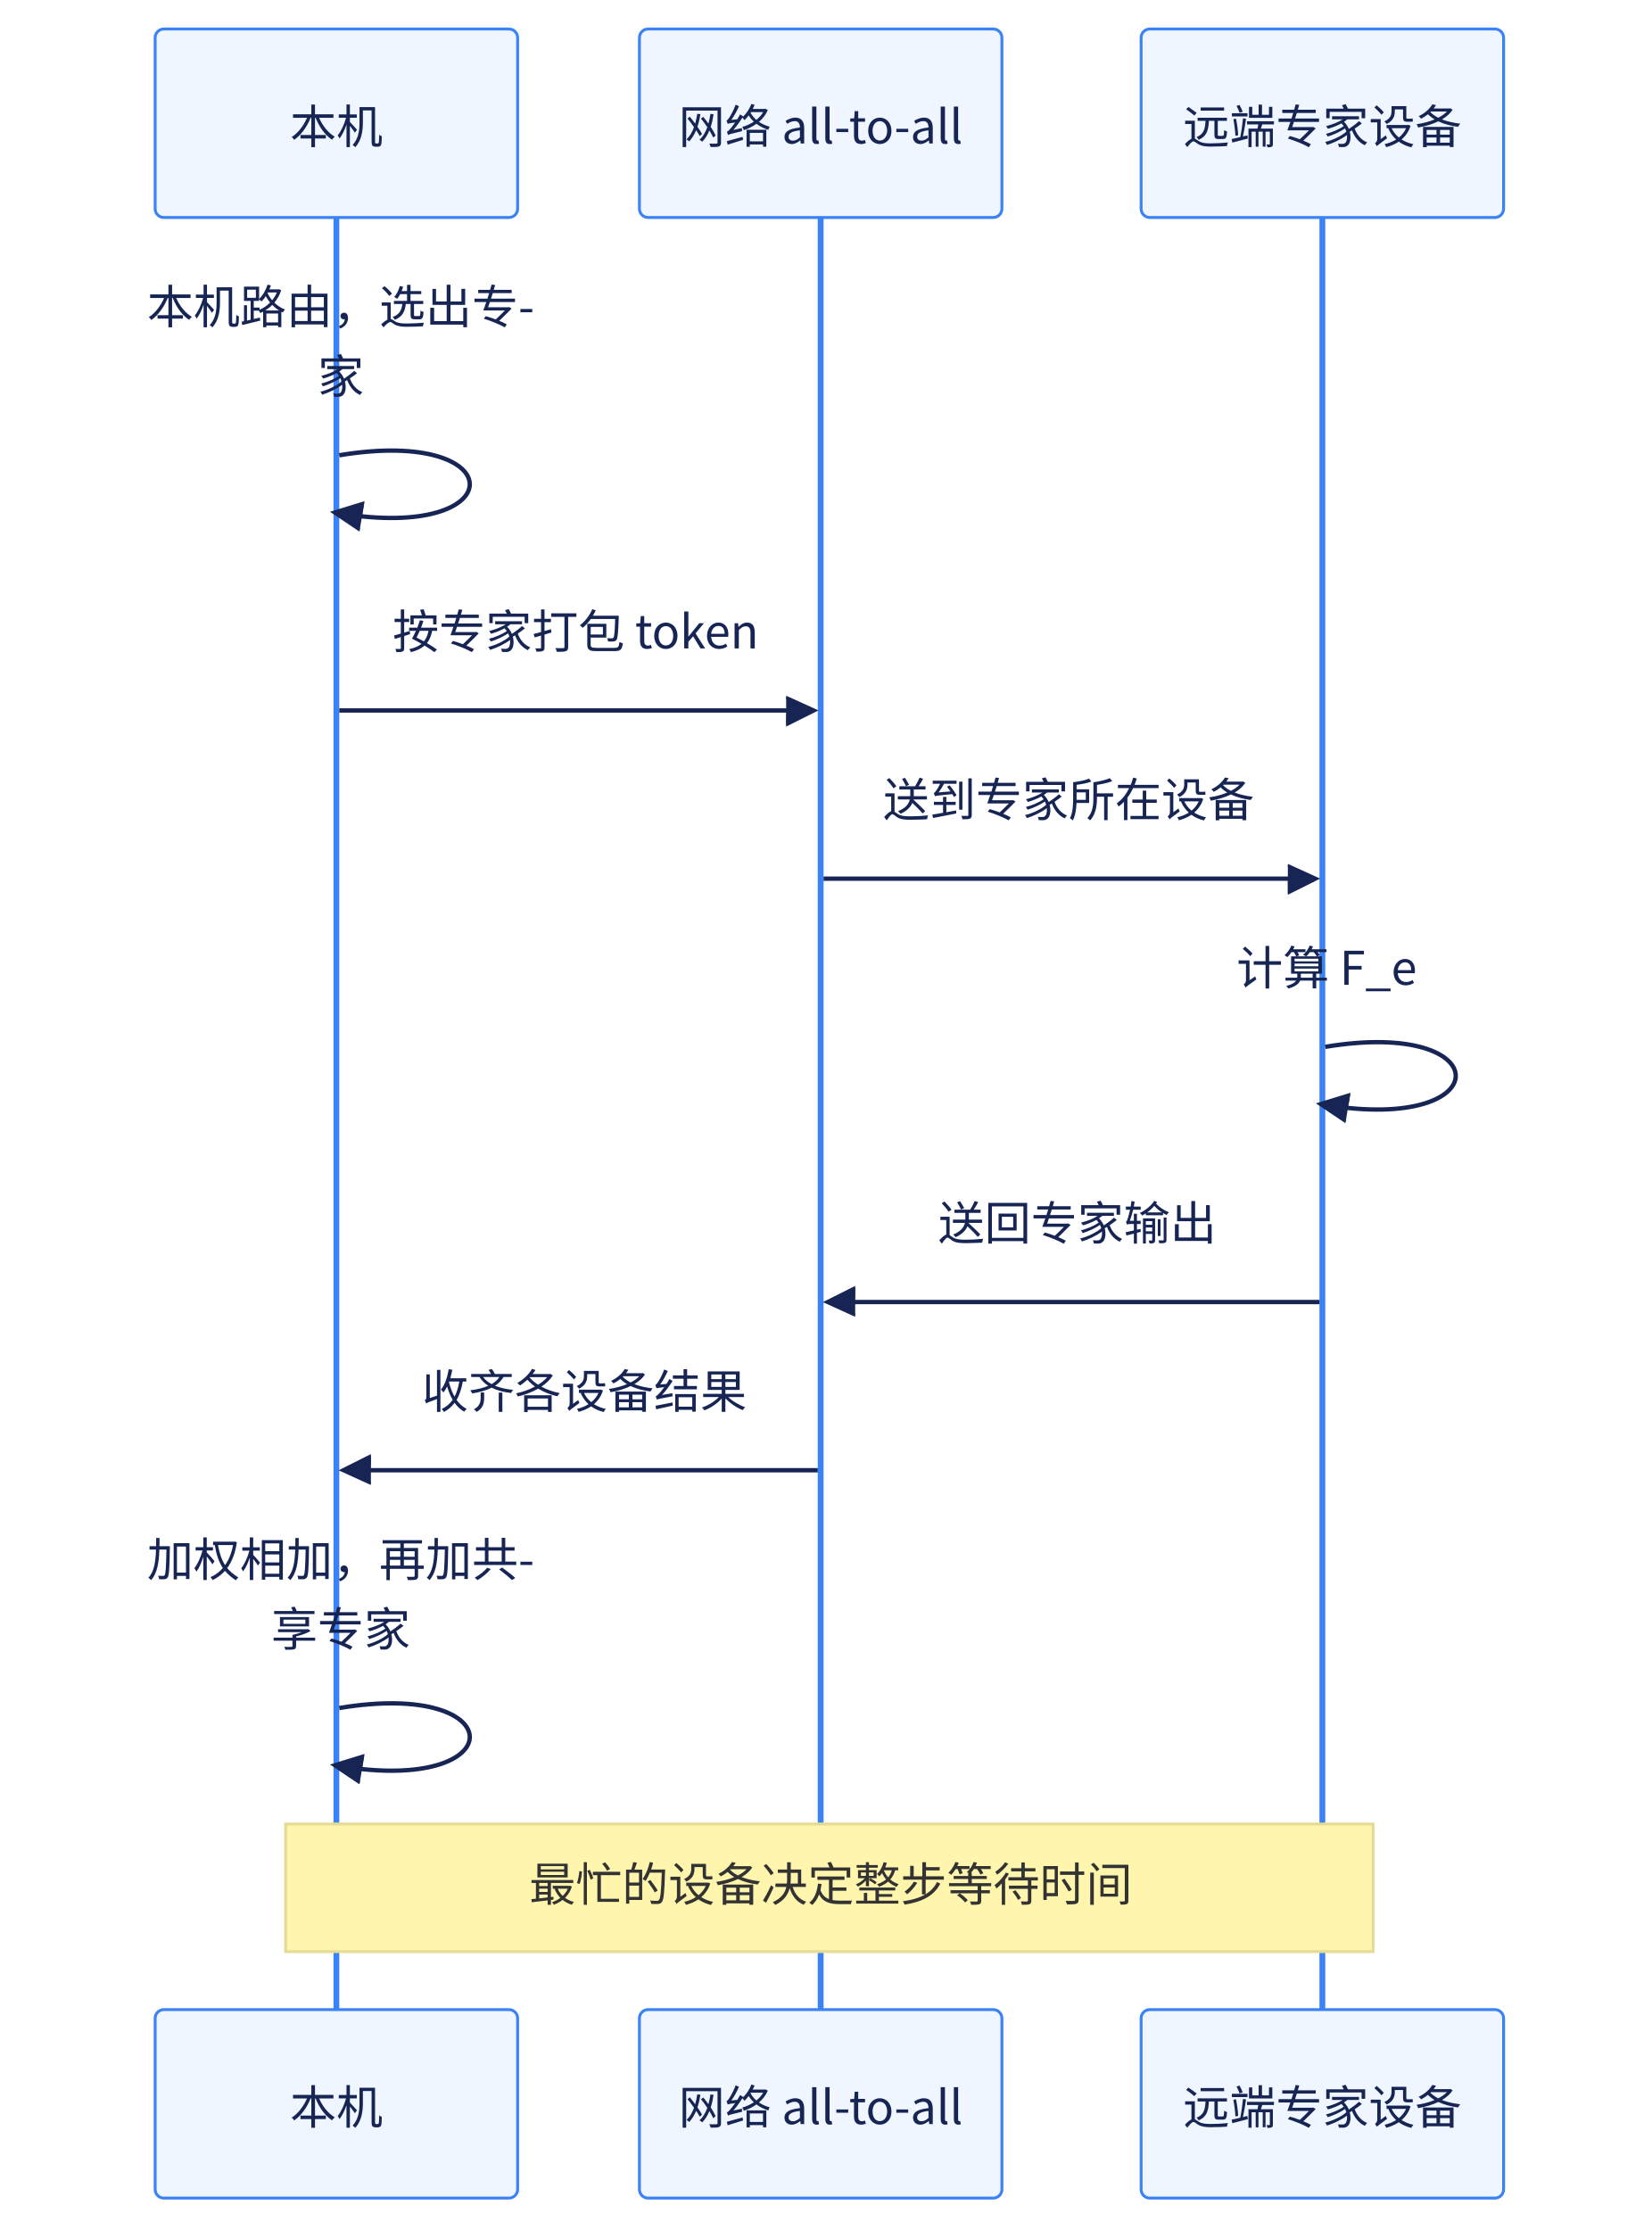
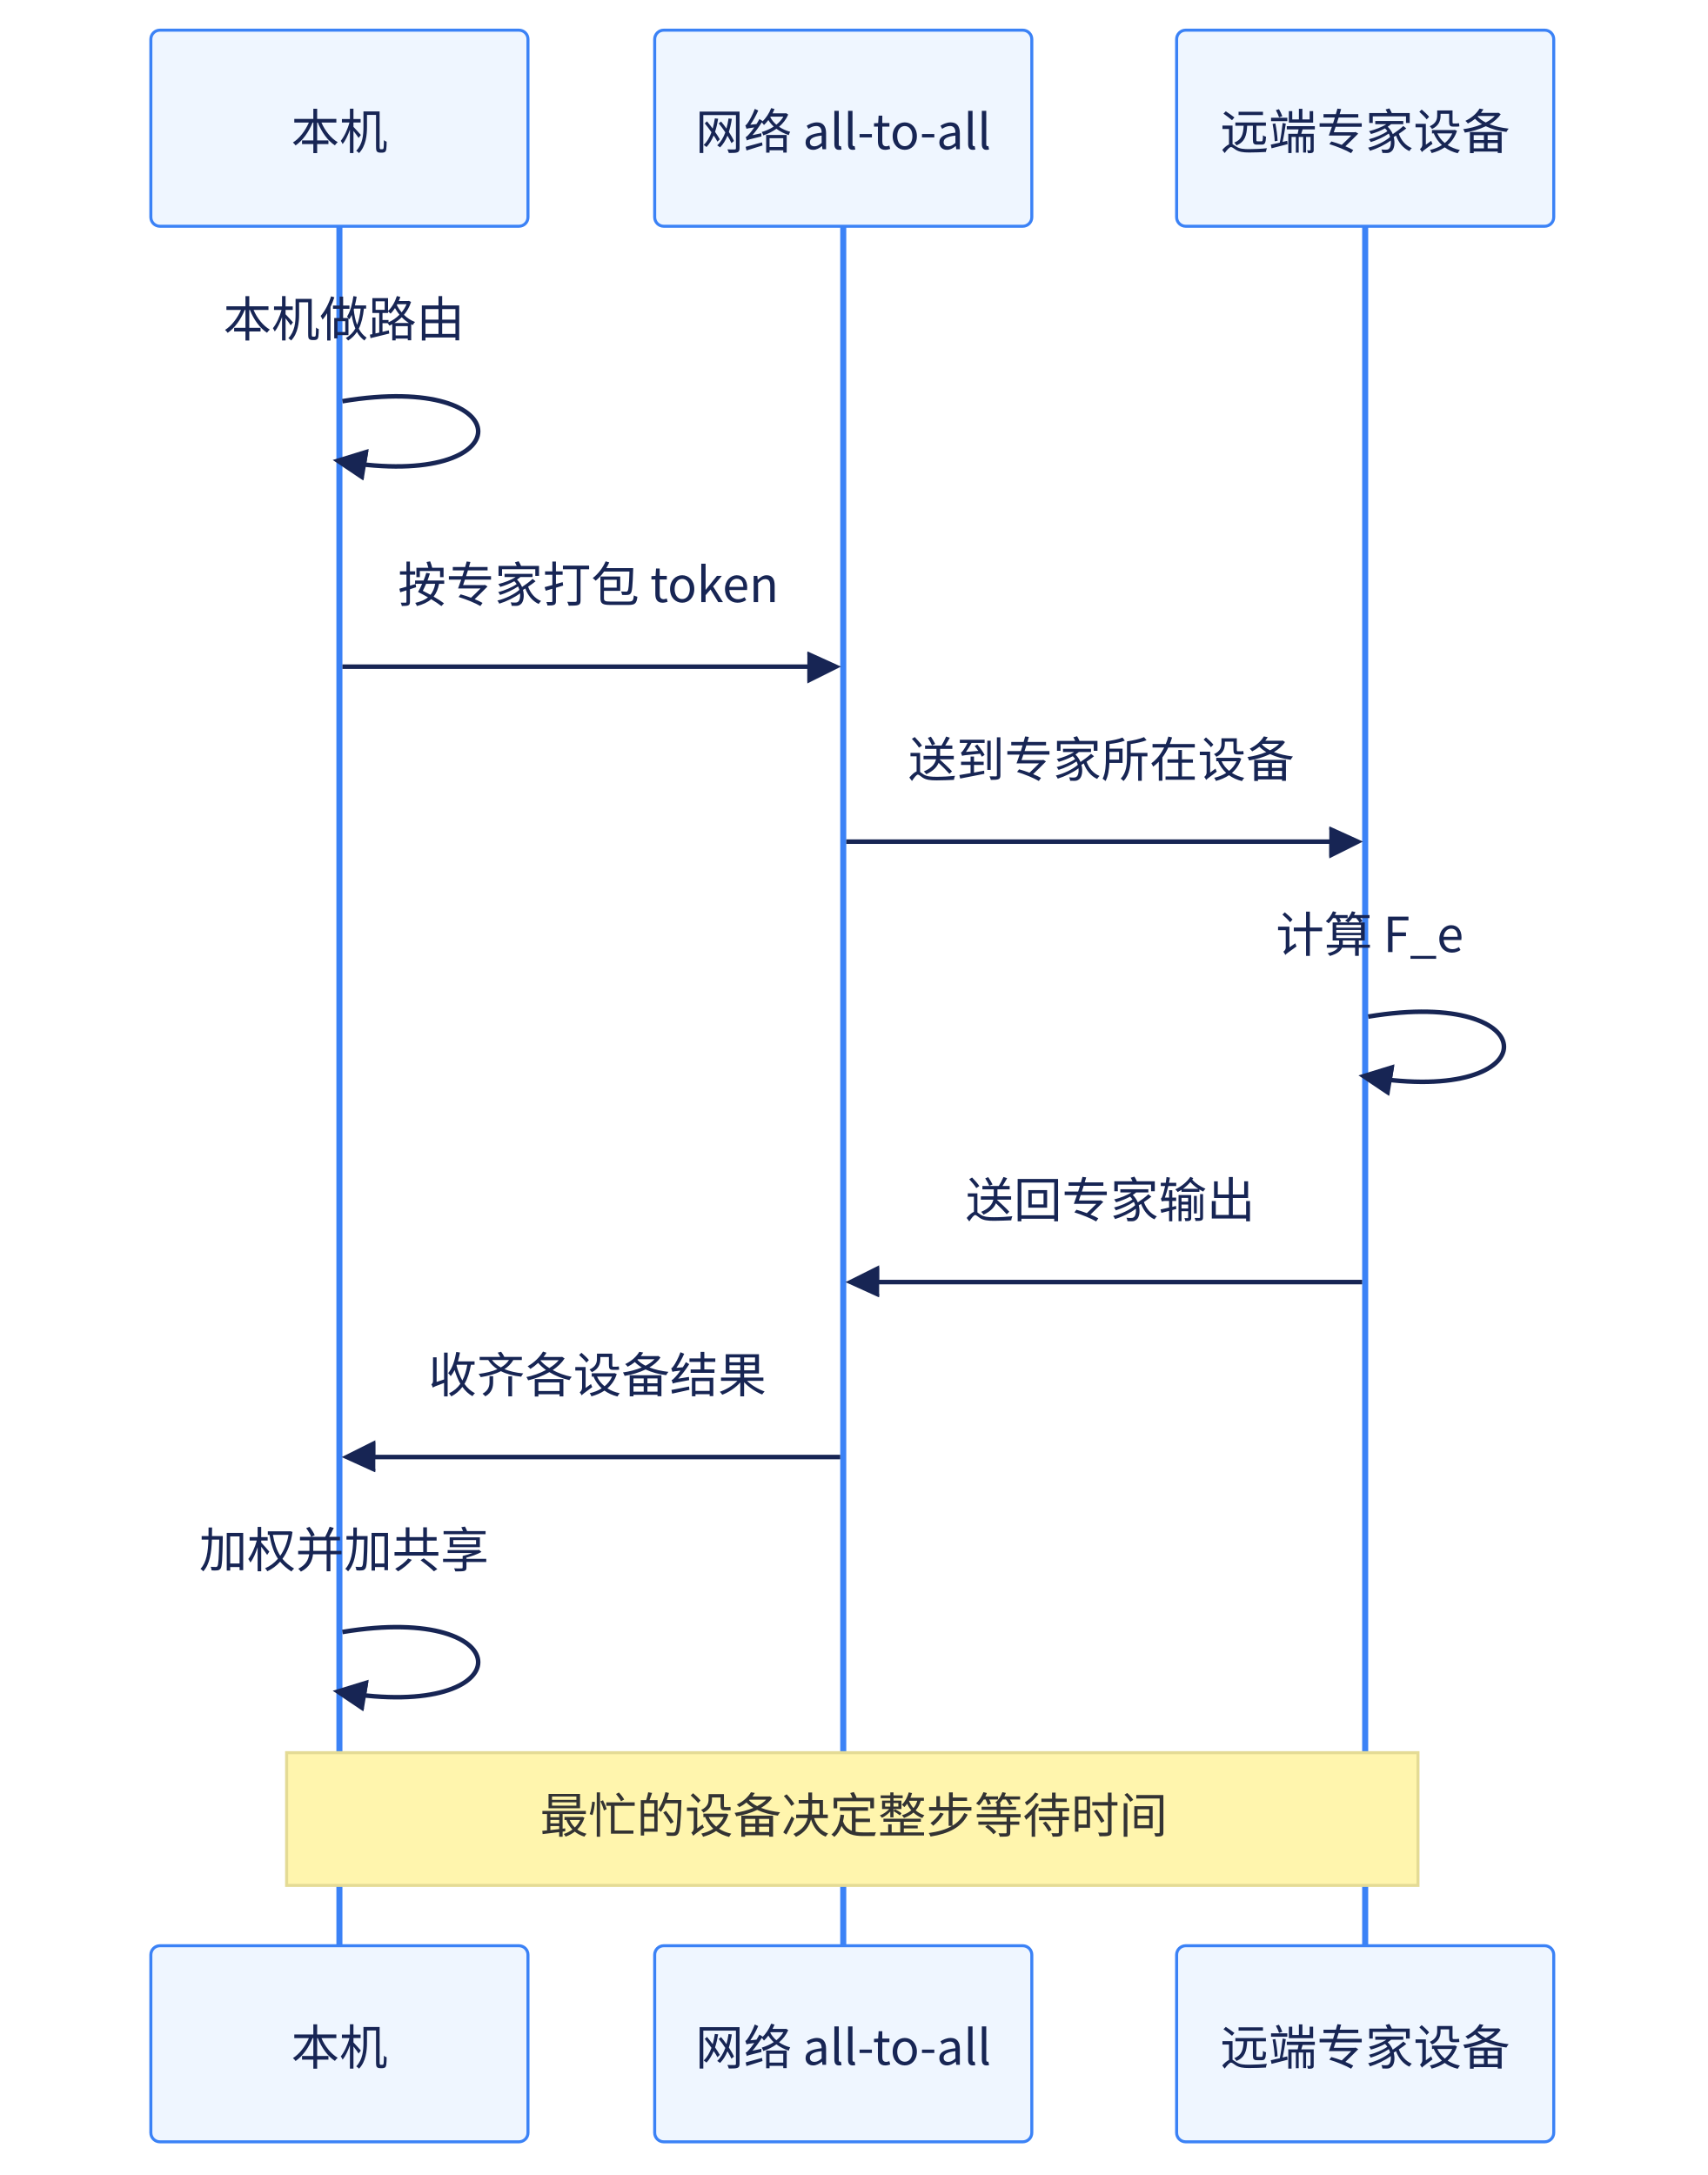
- <svg xmlns="http://www.w3.org/2000/svg" id="my-svg" viewBox="-53.5 -10 569.5 769" role="graphics-document document" aria-roledescription="sequence" aria-describedby="chart-desc-my-svg" aria-labelledby="chart-title-my-svg" width="569.5" height="769">
+ <svg xmlns="http://www.w3.org/2000/svg" id="my-svg" viewBox="-50 -10 566 721" role="graphics-document document" aria-roledescription="sequence" aria-describedby="chart-desc-my-svg" aria-labelledby="chart-title-my-svg" width="566" height="721">
  <g>
-     <rect x="340" y="683" fill="#eaeaea" stroke="#666" width="125" height="65" name="R" rx="3" ry="3" class="actor actor-bottom" />
-     <text x="402.5" y="715.5" dominant-baseline="central" alignment-baseline="central" class="actor actor-box" style="text-anchor: middle; font-size: 16px; font-weight: 400; font-family: &quot;PingFang SC&quot;, &quot;Noto Sans CJK SC&quot;, &quot;Microsoft YaHei&quot;, sans-serif;">
+     <rect x="340" y="635" fill="#eaeaea" stroke="#666" width="125" height="65" name="R" rx="3" ry="3" class="actor actor-bottom" />
+     <text x="402.5" y="667.5" dominant-baseline="central" alignment-baseline="central" class="actor actor-box" style="text-anchor: middle; font-size: 16px; font-weight: 400; font-family: &quot;PingFang SC&quot;, &quot;Noto Sans CJK SC&quot;, &quot;Microsoft YaHei&quot;, sans-serif;">
      <tspan x="402.5" dy="0">远端专家设备</tspan>
    </text>
  </g>
  <g>
-     <rect x="167" y="683" fill="#eaeaea" stroke="#666" width="125" height="65" name="N" rx="3" ry="3" class="actor actor-bottom" />
-     <text x="229.5" y="715.5" dominant-baseline="central" alignment-baseline="central" class="actor actor-box" style="text-anchor: middle; font-size: 16px; font-weight: 400; font-family: &quot;PingFang SC&quot;, &quot;Noto Sans CJK SC&quot;, &quot;Microsoft YaHei&quot;, sans-serif;">
+     <rect x="167" y="635" fill="#eaeaea" stroke="#666" width="125" height="65" name="N" rx="3" ry="3" class="actor actor-bottom" />
+     <text x="229.5" y="667.5" dominant-baseline="central" alignment-baseline="central" class="actor actor-box" style="text-anchor: middle; font-size: 16px; font-weight: 400; font-family: &quot;PingFang SC&quot;, &quot;Noto Sans CJK SC&quot;, &quot;Microsoft YaHei&quot;, sans-serif;">
      <tspan x="229.5" dy="0">网络 all-to-all</tspan>
    </text>
  </g>
  <g>
-     <rect x="0" y="683" fill="#eaeaea" stroke="#666" width="125" height="65" name="L" rx="3" ry="3" class="actor actor-bottom" />
-     <text x="62.5" y="715.5" dominant-baseline="central" alignment-baseline="central" class="actor actor-box" style="text-anchor: middle; font-size: 16px; font-weight: 400; font-family: &quot;PingFang SC&quot;, &quot;Noto Sans CJK SC&quot;, &quot;Microsoft YaHei&quot;, sans-serif;">
+     <rect x="0" y="635" fill="#eaeaea" stroke="#666" width="125" height="65" name="L" rx="3" ry="3" class="actor actor-bottom" />
+     <text x="62.5" y="667.5" dominant-baseline="central" alignment-baseline="central" class="actor actor-box" style="text-anchor: middle; font-size: 16px; font-weight: 400; font-family: &quot;PingFang SC&quot;, &quot;Noto Sans CJK SC&quot;, &quot;Microsoft YaHei&quot;, sans-serif;">
      <tspan x="62.5" dy="0">本机</tspan>
    </text>
  </g>
  <g>
-     <line id="actor2" x1="402.5" y1="65" x2="402.5" y2="683" class="actor-line 200" stroke-width="0.5px" stroke="#999" name="R" data-et="life-line" data-id="R" />
+     <line id="actor2" x1="402.5" y1="65" x2="402.5" y2="635" class="actor-line 200" stroke-width="0.5px" stroke="#999" name="R" data-et="life-line" data-id="R" />
    <g id="root-2" data-et="participant" data-type="participant" data-id="R">
      <rect x="340" y="0" fill="#eaeaea" stroke="#666" width="125" height="65" name="R" rx="3" ry="3" class="actor actor-top" />
      <text x="402.5" y="32.5" dominant-baseline="central" alignment-baseline="central" class="actor actor-box" style="text-anchor: middle; font-size: 16px; font-weight: 400; font-family: &quot;PingFang SC&quot;, &quot;Noto Sans CJK SC&quot;, &quot;Microsoft YaHei&quot;, sans-serif;">
        <tspan x="402.5" dy="0">远端专家设备</tspan>
      </text>
    </g>
  </g>
  <g>
-     <line id="actor1" x1="229.5" y1="65" x2="229.5" y2="683" class="actor-line 200" stroke-width="0.5px" stroke="#999" name="N" data-et="life-line" data-id="N" />
+     <line id="actor1" x1="229.5" y1="65" x2="229.5" y2="635" class="actor-line 200" stroke-width="0.5px" stroke="#999" name="N" data-et="life-line" data-id="N" />
    <g id="root-1" data-et="participant" data-type="participant" data-id="N">
      <rect x="167" y="0" fill="#eaeaea" stroke="#666" width="125" height="65" name="N" rx="3" ry="3" class="actor actor-top" />
      <text x="229.5" y="32.5" dominant-baseline="central" alignment-baseline="central" class="actor actor-box" style="text-anchor: middle; font-size: 16px; font-weight: 400; font-family: &quot;PingFang SC&quot;, &quot;Noto Sans CJK SC&quot;, &quot;Microsoft YaHei&quot;, sans-serif;">
        <tspan x="229.5" dy="0">网络 all-to-all</tspan>
      </text>
    </g>
  </g>
  <g>
-     <line id="actor0" x1="62.5" y1="65" x2="62.5" y2="683" class="actor-line 200" stroke-width="0.5px" stroke="#999" name="L" data-et="life-line" data-id="L" />
+     <line id="actor0" x1="62.5" y1="65" x2="62.5" y2="635" class="actor-line 200" stroke-width="0.5px" stroke="#999" name="L" data-et="life-line" data-id="L" />
    <g id="root-0" data-et="participant" data-type="participant" data-id="L">
      <rect x="0" y="0" fill="#eaeaea" stroke="#666" width="125" height="65" name="L" rx="3" ry="3" class="actor actor-top" />
      <text x="62.5" y="32.5" dominant-baseline="central" alignment-baseline="central" class="actor actor-box" style="text-anchor: middle; font-size: 16px; font-weight: 400; font-family: &quot;PingFang SC&quot;, &quot;Noto Sans CJK SC&quot;, &quot;Microsoft YaHei&quot;, sans-serif;">
        <tspan x="62.5" dy="0">本机</tspan>
      </text>
    </g>
  </g>
  <style>#my-svg{font-family:"PingFang SC","Noto Sans CJK SC","Microsoft YaHei",sans-serif;font-size:18px;fill:#172554;}@keyframes edge-animation-frame{from{stroke-dashoffset:0;}}@keyframes dash{to{stroke-dashoffset:0;}}#my-svg .edge-animation-slow{stroke-dasharray:9,5!important;stroke-dashoffset:900;animation:dash 50s linear infinite;stroke-linecap:round;}#my-svg .edge-animation-fast{stroke-dasharray:9,5!important;stroke-dashoffset:900;animation:dash 20s linear infinite;stroke-linecap:round;}#my-svg .error-icon{fill:#fff7ed;}#my-svg .error-text{fill:#000812;stroke:#000812;}#my-svg .edge-thickness-normal{stroke-width:1px;}#my-svg .edge-thickness-thick{stroke-width:3.5px;}#my-svg .edge-pattern-solid{stroke-dasharray:0;}#my-svg .edge-thickness-invisible{stroke-width:0;fill:none;}#my-svg .edge-pattern-dashed{stroke-dasharray:3;}#my-svg .edge-pattern-dotted{stroke-dasharray:2;}#my-svg .marker{fill:#475569;stroke:#475569;}#my-svg .marker.cross{stroke:#475569;}#my-svg svg{font-family:"PingFang SC","Noto Sans CJK SC","Microsoft YaHei",sans-serif;font-size:18px;}#my-svg p{margin:0;}#my-svg .actor{stroke:#3b82f6;fill:#eff6ff;stroke-width:1;}#my-svg rect.actor.outer-path[data-look="neo"]{filter:drop-shadow( 1px 2px 2px rgba(185,185,185,1));}#my-svg rect.note[data-look="neo"]{stroke:hsl(52.683, 60%, 73.922%);fill:#fff5ad;filter:drop-shadow( 1px 2px 2px rgba(185,185,185,1));}#my-svg text.actor&gt;tspan{fill:#172554;stroke:none;}#my-svg .actor-line{stroke:#3b82f6;}#my-svg .innerArc{stroke-width:1.5;stroke-dasharray:none;}#my-svg .messageLine0{stroke-width:1.5;stroke-dasharray:none;stroke:#172554;}#my-svg .messageLine1{stroke-width:1.5;stroke-dasharray:2,2;stroke:#172554;}#my-svg [id$="-arrowhead"] path{fill:#172554;stroke:#172554;}#my-svg .sequenceNumber{fill:#b8aa96;}#my-svg [id$="-sequencenumber"]{fill:#172554;}#my-svg [id$="-crosshead"] path{fill:#172554;stroke:#172554;}#my-svg .messageText{fill:#172554;stroke:none;}#my-svg .labelBox{stroke:#3b82f6;fill:#eff6ff;filter:none;}#my-svg .labelText,#my-svg .labelText&gt;tspan{fill:#172554;stroke:none;}#my-svg .loopText,#my-svg .loopText&gt;tspan{fill:#172554;stroke:none;}#my-svg .sectionTitle,#my-svg .sectionTitle&gt;tspan{fill:#172554;stroke:none;}#my-svg .loopLine{stroke-width:2px;stroke-dasharray:2,2;stroke:#3b82f6;fill:#3b82f6;}#my-svg .note{stroke:hsl(52.683, 60%, 73.922%);fill:#fff5ad;}#my-svg .noteText,#my-svg .noteText&gt;tspan{fill:#333;stroke:none;font-weight:normal;}#my-svg .activation0{fill:#ecfdf5;stroke:hsl(151.765, 80.952%, 85.882%);}#my-svg .activation1{fill:#ecfdf5;stroke:hsl(151.765, 80.952%, 85.882%);}#my-svg .activation2{fill:#ecfdf5;stroke:hsl(151.765, 80.952%, 85.882%);}#my-svg .actorPopupMenu{position:absolute;}#my-svg .actorPopupMenuPanel{position:absolute;fill:#eff6ff;box-shadow:0px 8px 16px 0px rgba(0,0,0,0.2);filter:drop-shadow(3px 5px 2px rgb(0 0 0 / 0.4));}#my-svg .actor-man circle,#my-svg line{fill:#eff6ff;stroke-width:2px;}#my-svg g rect.rect{filter:drop-shadow( 1px 2px 2px rgba(185,185,185,1));stroke:#3b82f6;}#my-svg .node .neo-node{stroke:#3b82f6;}#my-svg [data-look="neo"].node rect,#my-svg [data-look="neo"].cluster rect,#my-svg [data-look="neo"].node polygon{stroke:url(#my-svg-gradient);filter:drop-shadow( 1px 2px 2px rgba(185,185,185,1));}#my-svg [data-look="neo"].swimlane.cluster rect{filter:none;}#my-svg [data-look="neo"].node path{stroke:url(#my-svg-gradient);stroke-width:1px;}#my-svg [data-look="neo"].node .outer-path{filter:drop-shadow( 1px 2px 2px rgba(185,185,185,1));}#my-svg [data-look="neo"].node .neo-line path{stroke:#3b82f6;filter:none;}#my-svg [data-look="neo"].node circle{stroke:url(#my-svg-gradient);filter:drop-shadow( 1px 2px 2px rgba(185,185,185,1));}#my-svg [data-look="neo"].node circle .state-start{fill:#000000;}#my-svg [data-look="neo"].icon-shape .icon{fill:url(#my-svg-gradient);filter:drop-shadow( 1px 2px 2px rgba(185,185,185,1));}#my-svg [data-look="neo"].icon-shape .icon-neo path{stroke:url(#my-svg-gradient);filter:drop-shadow( 1px 2px 2px rgba(185,185,185,1));}#my-svg :root{--mermaid-font-family:"PingFang SC","Noto Sans CJK SC","Microsoft YaHei",sans-serif;}</style>
  <g />
  <defs>
    <symbol id="my-svg-computer" width="24" height="24">
      <path transform="scale(.5)" d="M2 2v13h20v-13h-20zm18 11h-16v-9h16v9zm-10.228 6l.466-1h3.524l.467 1h-4.457zm14.228 3h-24l2-6h2.104l-1.33 4h18.45l-1.297-4h2.073l2 6zm-5-10h-14v-7h14v7z" />
    </symbol>
  </defs>
  <defs>
    <symbol id="my-svg-database" fill-rule="evenodd" clip-rule="evenodd">
      <path transform="scale(.5)" d="M12.258.001l.256.004.255.005.253.008.251.01.249.012.247.015.246.016.242.019.241.02.239.023.236.024.233.027.231.028.229.031.225.032.223.034.22.036.217.038.214.04.211.041.208.043.205.045.201.046.198.048.194.05.191.051.187.053.183.054.18.056.175.057.172.059.168.06.163.061.16.063.155.064.15.066.074.033.073.033.071.034.07.034.069.035.068.035.067.035.066.035.064.036.064.036.062.036.06.036.06.037.058.037.058.037.055.038.055.038.053.038.052.038.051.039.05.039.048.039.047.039.045.04.044.04.043.04.041.04.04.041.039.041.037.041.036.041.034.041.033.042.032.042.03.042.029.042.027.042.026.043.024.043.023.043.021.043.02.043.018.044.017.043.015.044.013.044.012.044.011.045.009.044.007.045.006.045.004.045.002.045.001.045v17l-.001.045-.002.045-.004.045-.006.045-.007.045-.009.044-.011.045-.012.044-.013.044-.015.044-.017.043-.018.044-.02.043-.021.043-.023.043-.024.043-.026.043-.027.042-.029.042-.03.042-.032.042-.033.042-.034.041-.036.041-.037.041-.039.041-.04.041-.041.04-.043.04-.044.04-.045.04-.047.039-.048.039-.05.039-.051.039-.052.038-.053.038-.055.038-.055.038-.058.037-.058.037-.06.037-.06.036-.062.036-.064.036-.064.036-.066.035-.067.035-.068.035-.069.035-.07.034-.071.034-.073.033-.074.033-.15.066-.155.064-.16.063-.163.061-.168.06-.172.059-.175.057-.18.056-.183.054-.187.053-.191.051-.194.05-.198.048-.201.046-.205.045-.208.043-.211.041-.214.04-.217.038-.22.036-.223.034-.225.032-.229.031-.231.028-.233.027-.236.024-.239.023-.241.02-.242.019-.246.016-.247.015-.249.012-.251.01-.253.008-.255.005-.256.004-.258.001-.258-.001-.256-.004-.255-.005-.253-.008-.251-.01-.249-.012-.247-.015-.245-.016-.243-.019-.241-.02-.238-.023-.236-.024-.234-.027-.231-.028-.228-.031-.226-.032-.223-.034-.22-.036-.217-.038-.214-.04-.211-.041-.208-.043-.204-.045-.201-.046-.198-.048-.195-.05-.19-.051-.187-.053-.184-.054-.179-.056-.176-.057-.172-.059-.167-.06-.164-.061-.159-.063-.155-.064-.151-.066-.074-.033-.072-.033-.072-.034-.07-.034-.069-.035-.068-.035-.067-.035-.066-.035-.064-.036-.063-.036-.062-.036-.061-.036-.06-.037-.058-.037-.057-.037-.056-.038-.055-.038-.053-.038-.052-.038-.051-.039-.049-.039-.049-.039-.046-.039-.046-.04-.044-.04-.043-.04-.041-.04-.04-.041-.039-.041-.037-.041-.036-.041-.034-.041-.033-.042-.032-.042-.03-.042-.029-.042-.027-.042-.026-.043-.024-.043-.023-.043-.021-.043-.02-.043-.018-.044-.017-.043-.015-.044-.013-.044-.012-.044-.011-.045-.009-.044-.007-.045-.006-.045-.004-.045-.002-.045-.001-.045v-17l.001-.045.002-.045.004-.045.006-.045.007-.045.009-.044.011-.045.012-.044.013-.044.015-.044.017-.043.018-.044.02-.043.021-.043.023-.043.024-.043.026-.043.027-.042.029-.042.03-.042.032-.042.033-.042.034-.041.036-.041.037-.041.039-.041.04-.041.041-.04.043-.04.044-.04.046-.04.046-.039.049-.039.049-.039.051-.039.052-.038.053-.038.055-.038.056-.038.057-.037.058-.037.06-.037.061-.036.062-.036.063-.036.064-.036.066-.035.067-.035.068-.035.069-.035.07-.034.072-.034.072-.033.074-.033.151-.066.155-.064.159-.063.164-.061.167-.06.172-.059.176-.057.179-.056.184-.054.187-.053.19-.051.195-.05.198-.048.201-.046.204-.045.208-.043.211-.041.214-.04.217-.038.22-.036.223-.034.226-.032.228-.031.231-.028.234-.027.236-.024.238-.023.241-.02.243-.019.245-.016.247-.015.249-.012.251-.01.253-.008.255-.005.256-.004.258-.001.258.001zm-9.258 20.499v.01l.001.021.003.021.004.022.005.021.006.022.007.022.009.023.01.022.011.023.012.023.013.023.015.023.016.024.017.023.018.024.019.024.021.024.022.025.023.024.024.025.052.049.056.05.061.051.066.051.07.051.075.051.079.052.084.052.088.052.092.052.097.052.102.051.105.052.11.052.114.051.119.051.123.051.127.05.131.05.135.05.139.048.144.049.147.047.152.047.155.047.16.045.163.045.167.043.171.043.176.041.178.041.183.039.187.039.19.037.194.035.197.035.202.033.204.031.209.03.212.029.216.027.219.025.222.024.226.021.23.02.233.018.236.016.24.015.243.012.246.01.249.008.253.005.256.004.259.001.26-.001.257-.004.254-.005.25-.008.247-.011.244-.012.241-.014.237-.016.233-.018.231-.021.226-.021.224-.024.22-.026.216-.027.212-.028.21-.031.205-.031.202-.034.198-.034.194-.036.191-.037.187-.039.183-.04.179-.04.175-.042.172-.043.168-.044.163-.045.16-.046.155-.046.152-.047.148-.048.143-.049.139-.049.136-.05.131-.05.126-.05.123-.051.118-.052.114-.051.11-.052.106-.052.101-.052.096-.052.092-.052.088-.053.083-.051.079-.052.074-.052.07-.051.065-.051.06-.051.056-.05.051-.05.023-.024.023-.025.021-.024.02-.024.019-.024.018-.024.017-.024.015-.023.014-.024.013-.023.012-.023.01-.023.01-.022.008-.022.006-.022.006-.022.004-.022.004-.021.001-.021.001-.021v-4.127l-.077.055-.08.053-.083.054-.085.053-.087.052-.09.052-.093.051-.095.05-.097.05-.1.049-.102.049-.105.048-.106.047-.109.047-.111.046-.114.045-.115.045-.118.044-.12.043-.122.042-.124.042-.126.041-.128.04-.13.04-.132.038-.134.038-.135.037-.138.037-.139.035-.142.035-.143.034-.144.033-.147.032-.148.031-.15.03-.151.03-.153.029-.154.027-.156.027-.158.026-.159.025-.161.024-.162.023-.163.022-.165.021-.166.02-.167.019-.169.018-.169.017-.171.016-.173.015-.173.014-.175.013-.175.012-.177.011-.178.01-.179.008-.179.008-.181.006-.182.005-.182.004-.184.003-.184.002h-.37l-.184-.002-.184-.003-.182-.004-.182-.005-.181-.006-.179-.008-.179-.008-.178-.01-.176-.011-.176-.012-.175-.013-.173-.014-.172-.015-.171-.016-.17-.017-.169-.018-.167-.019-.166-.02-.165-.021-.163-.022-.162-.023-.161-.024-.159-.025-.157-.026-.156-.027-.155-.027-.153-.029-.151-.03-.15-.03-.148-.031-.146-.032-.145-.033-.143-.034-.141-.035-.14-.035-.137-.037-.136-.037-.134-.038-.132-.038-.13-.04-.128-.04-.126-.041-.124-.042-.122-.042-.12-.044-.117-.043-.116-.045-.113-.045-.112-.046-.109-.047-.106-.047-.105-.048-.102-.049-.1-.049-.097-.05-.095-.05-.093-.052-.09-.051-.087-.052-.085-.053-.083-.054-.08-.054-.077-.054v4.127zm0-5.654v.011l.001.021.003.021.004.021.005.022.006.022.007.022.009.022.01.022.011.023.012.023.013.023.015.024.016.023.017.024.018.024.019.024.021.024.022.024.023.025.024.024.052.05.056.05.061.05.066.051.07.051.075.052.079.051.084.052.088.052.092.052.097.052.102.052.105.052.11.051.114.051.119.052.123.05.127.051.131.05.135.049.139.049.144.048.147.048.152.047.155.046.16.045.163.045.167.044.171.042.176.042.178.04.183.04.187.038.19.037.194.036.197.034.202.033.204.032.209.03.212.028.216.027.219.025.222.024.226.022.23.02.233.018.236.016.24.014.243.012.246.01.249.008.253.006.256.003.259.001.26-.001.257-.003.254-.006.25-.008.247-.01.244-.012.241-.015.237-.016.233-.018.231-.02.226-.022.224-.024.22-.025.216-.027.212-.029.21-.03.205-.032.202-.033.198-.035.194-.036.191-.037.187-.039.183-.039.179-.041.175-.042.172-.043.168-.044.163-.045.16-.045.155-.047.152-.047.148-.048.143-.048.139-.05.136-.049.131-.05.126-.051.123-.051.118-.051.114-.052.11-.052.106-.052.101-.052.096-.052.092-.052.088-.052.083-.052.079-.052.074-.051.07-.052.065-.051.06-.05.056-.051.051-.049.023-.025.023-.024.021-.025.02-.024.019-.024.018-.024.017-.024.015-.023.014-.023.013-.024.012-.022.01-.023.01-.023.008-.022.006-.022.006-.022.004-.021.004-.022.001-.021.001-.021v-4.139l-.077.054-.08.054-.083.054-.085.052-.087.053-.09.051-.093.051-.095.051-.097.05-.1.049-.102.049-.105.048-.106.047-.109.047-.111.046-.114.045-.115.044-.118.044-.12.044-.122.042-.124.042-.126.041-.128.04-.13.039-.132.039-.134.038-.135.037-.138.036-.139.036-.142.035-.143.033-.144.033-.147.033-.148.031-.15.03-.151.03-.153.028-.154.028-.156.027-.158.026-.159.025-.161.024-.162.023-.163.022-.165.021-.166.02-.167.019-.169.018-.169.017-.171.016-.173.015-.173.014-.175.013-.175.012-.177.011-.178.009-.179.009-.179.007-.181.007-.182.005-.182.004-.184.003-.184.002h-.37l-.184-.002-.184-.003-.182-.004-.182-.005-.181-.007-.179-.007-.179-.009-.178-.009-.176-.011-.176-.012-.175-.013-.173-.014-.172-.015-.171-.016-.17-.017-.169-.018-.167-.019-.166-.02-.165-.021-.163-.022-.162-.023-.161-.024-.159-.025-.157-.026-.156-.027-.155-.028-.153-.028-.151-.03-.15-.03-.148-.031-.146-.033-.145-.033-.143-.033-.141-.035-.14-.036-.137-.036-.136-.037-.134-.038-.132-.039-.13-.039-.128-.04-.126-.041-.124-.042-.122-.043-.12-.043-.117-.044-.116-.044-.113-.046-.112-.046-.109-.046-.106-.047-.105-.048-.102-.049-.1-.049-.097-.05-.095-.051-.093-.051-.09-.051-.087-.053-.085-.052-.083-.054-.08-.054-.077-.054v4.139zm0-5.666v.011l.001.02.003.022.004.021.005.022.006.021.007.022.009.023.01.022.011.023.012.023.013.023.015.023.016.024.017.024.018.023.019.024.021.025.022.024.023.024.024.025.052.05.056.05.061.05.066.051.07.051.075.052.079.051.084.052.088.052.092.052.097.052.102.052.105.051.11.052.114.051.119.051.123.051.127.05.131.05.135.05.139.049.144.048.147.048.152.047.155.046.16.045.163.045.167.043.171.043.176.042.178.04.183.04.187.038.19.037.194.036.197.034.202.033.204.032.209.03.212.028.216.027.219.025.222.024.226.021.23.02.233.018.236.017.24.014.243.012.246.01.249.008.253.006.256.003.259.001.26-.001.257-.003.254-.006.25-.008.247-.01.244-.013.241-.014.237-.016.233-.018.231-.02.226-.022.224-.024.22-.025.216-.027.212-.029.21-.03.205-.032.202-.033.198-.035.194-.036.191-.037.187-.039.183-.039.179-.041.175-.042.172-.043.168-.044.163-.045.16-.045.155-.047.152-.047.148-.048.143-.049.139-.049.136-.049.131-.051.126-.05.123-.051.118-.052.114-.051.11-.052.106-.052.101-.052.096-.052.092-.052.088-.052.083-.052.079-.052.074-.052.07-.051.065-.051.06-.051.056-.05.051-.049.023-.025.023-.025.021-.024.02-.024.019-.024.018-.024.017-.024.015-.023.014-.024.013-.023.012-.023.01-.022.01-.023.008-.022.006-.022.006-.022.004-.022.004-.021.001-.021.001-.021v-4.153l-.077.054-.08.054-.083.053-.085.053-.087.053-.09.051-.093.051-.095.051-.097.05-.1.049-.102.048-.105.048-.106.048-.109.046-.111.046-.114.046-.115.044-.118.044-.12.043-.122.043-.124.042-.126.041-.128.04-.13.039-.132.039-.134.038-.135.037-.138.036-.139.036-.142.034-.143.034-.144.033-.147.032-.148.032-.15.03-.151.03-.153.028-.154.028-.156.027-.158.026-.159.024-.161.024-.162.023-.163.023-.165.021-.166.02-.167.019-.169.018-.169.017-.171.016-.173.015-.173.014-.175.013-.175.012-.177.01-.178.01-.179.009-.179.007-.181.006-.182.006-.182.004-.184.003-.184.001-.185.001-.185-.001-.184-.001-.184-.003-.182-.004-.182-.006-.181-.006-.179-.007-.179-.009-.178-.01-.176-.01-.176-.012-.175-.013-.173-.014-.172-.015-.171-.016-.17-.017-.169-.018-.167-.019-.166-.02-.165-.021-.163-.023-.162-.023-.161-.024-.159-.024-.157-.026-.156-.027-.155-.028-.153-.028-.151-.03-.15-.03-.148-.032-.146-.032-.145-.033-.143-.034-.141-.034-.14-.036-.137-.036-.136-.037-.134-.038-.132-.039-.13-.039-.128-.041-.126-.041-.124-.041-.122-.043-.12-.043-.117-.044-.116-.044-.113-.046-.112-.046-.109-.046-.106-.048-.105-.048-.102-.048-.1-.05-.097-.049-.095-.051-.093-.051-.09-.052-.087-.052-.085-.053-.083-.053-.08-.054-.077-.054v4.153zm8.74-8.179l-.257.004-.254.005-.25.008-.247.011-.244.012-.241.014-.237.016-.233.018-.231.021-.226.022-.224.023-.22.026-.216.027-.212.028-.21.031-.205.032-.202.033-.198.034-.194.036-.191.038-.187.038-.183.04-.179.041-.175.042-.172.043-.168.043-.163.045-.16.046-.155.046-.152.048-.148.048-.143.048-.139.049-.136.05-.131.05-.126.051-.123.051-.118.051-.114.052-.11.052-.106.052-.101.052-.096.052-.092.052-.088.052-.083.052-.079.052-.074.051-.07.052-.065.051-.06.05-.056.05-.051.05-.023.025-.023.024-.021.024-.02.025-.019.024-.018.024-.017.023-.015.024-.014.023-.013.023-.012.023-.01.023-.01.022-.008.022-.006.023-.006.021-.004.022-.004.021-.001.021-.001.021.001.021.001.021.004.021.004.022.006.021.006.023.008.022.01.022.01.023.012.023.013.023.014.023.015.024.017.023.018.024.019.024.02.025.021.024.023.024.023.025.051.05.056.05.06.05.065.051.07.052.074.051.079.052.083.052.088.052.092.052.096.052.101.052.106.052.11.052.114.052.118.051.123.051.126.051.131.05.136.05.139.049.143.048.148.048.152.048.155.046.16.046.163.045.168.043.172.043.175.042.179.041.183.04.187.038.191.038.194.036.198.034.202.033.205.032.21.031.212.028.216.027.22.026.224.023.226.022.231.021.233.018.237.016.241.014.244.012.247.011.25.008.254.005.257.004.26.001.26-.001.257-.004.254-.005.25-.008.247-.011.244-.012.241-.014.237-.016.233-.018.231-.021.226-.022.224-.023.22-.026.216-.027.212-.028.21-.031.205-.032.202-.033.198-.034.194-.036.191-.038.187-.038.183-.04.179-.041.175-.042.172-.043.168-.043.163-.045.16-.046.155-.046.152-.048.148-.048.143-.048.139-.049.136-.05.131-.05.126-.051.123-.051.118-.051.114-.052.11-.052.106-.052.101-.052.096-.052.092-.052.088-.052.083-.052.079-.052.074-.051.07-.052.065-.051.06-.05.056-.05.051-.05.023-.025.023-.024.021-.024.02-.025.019-.024.018-.024.017-.023.015-.024.014-.023.013-.023.012-.023.01-.023.01-.022.008-.022.006-.023.006-.021.004-.022.004-.021.001-.021.001-.021-.001-.021-.001-.021-.004-.021-.004-.022-.006-.021-.006-.023-.008-.022-.01-.022-.01-.023-.012-.023-.013-.023-.014-.023-.015-.024-.017-.023-.018-.024-.019-.024-.02-.025-.021-.024-.023-.024-.023-.025-.051-.05-.056-.05-.06-.05-.065-.051-.07-.052-.074-.051-.079-.052-.083-.052-.088-.052-.092-.052-.096-.052-.101-.052-.106-.052-.11-.052-.114-.052-.118-.051-.123-.051-.126-.051-.131-.05-.136-.05-.139-.049-.143-.048-.148-.048-.152-.048-.155-.046-.16-.046-.163-.045-.168-.043-.172-.043-.175-.042-.179-.041-.183-.04-.187-.038-.191-.038-.194-.036-.198-.034-.202-.033-.205-.032-.21-.031-.212-.028-.216-.027-.22-.026-.224-.023-.226-.022-.231-.021-.233-.018-.237-.016-.241-.014-.244-.012-.247-.011-.25-.008-.254-.005-.257-.004-.26-.001-.26.001z" />
    </symbol>
  </defs>
  <defs>
    <symbol id="my-svg-clock" width="24" height="24">
      <path transform="scale(.5)" d="M12 2c5.514 0 10 4.486 10 10s-4.486 10-10 10-10-4.486-10-10 4.486-10 10-10zm0-2c-6.627 0-12 5.373-12 12s5.373 12 12 12 12-5.373 12-12-5.373-12-12-12zm5.848 12.459c.202.038.202.333.001.372-1.907.361-6.045 1.111-6.547 1.111-.719 0-1.301-.582-1.301-1.301 0-.512.77-5.447 1.125-7.445.034-.192.312-.181.343.014l.985 6.238 5.394 1.011z" />
    </symbol>
  </defs>
  <defs>
    <marker id="my-svg-arrowhead" refX="7.9" refY="5" markerUnits="userSpaceOnUse" markerWidth="12" markerHeight="12" orient="auto-start-reverse">
      <path d="M -1 0 L 10 5 L 0 10 z" />
    </marker>
  </defs>
  <defs>
    <marker id="my-svg-crosshead" markerWidth="15" markerHeight="8" orient="auto" refX="4" refY="4.5">
      <path fill="none" stroke="#000000" stroke-width="1pt" d="M 1,2 L 6,7 M 6,2 L 1,7" style="stroke-dasharray: 0, 0;" />
    </marker>
  </defs>
  <defs>
    <marker id="my-svg-filled-head" refX="15.5" refY="7" markerWidth="20" markerHeight="28" orient="auto">
      <path d="M 18,7 L9,13 L14,7 L9,1 Z" />
    </marker>
  </defs>
  <defs>
    <marker id="my-svg-sequencenumber" refX="15" refY="15" markerWidth="60" markerHeight="40" orient="auto">
      <circle cx="15" cy="15" r="6" />
    </marker>
  </defs>
  <defs>
    <marker id="my-svg-solidTopArrowHead" refX="7.9" refY="7.25" markerUnits="userSpaceOnUse" markerWidth="12" markerHeight="12" orient="auto-start-reverse">
      <path d="M 0 0 L 10 8 L 0 8 z" />
    </marker>
  </defs>
  <defs>
    <marker id="my-svg-solidBottomArrowHead" refX="7.9" refY="0.75" markerUnits="userSpaceOnUse" markerWidth="12" markerHeight="12" orient="auto-start-reverse">
      <path d="M 0 0 L 10 0 L 0 8 z" />
    </marker>
  </defs>
  <defs>
    <marker id="my-svg-stickTopArrowHead" refX="7.5" refY="7" markerUnits="userSpaceOnUse" markerWidth="12" markerHeight="12" orient="auto-start-reverse">
      <path d="M 0 0 L 7 7" stroke="black" stroke-width="1.5" fill="none" />
    </marker>
  </defs>
  <defs>
    <marker id="my-svg-stickBottomArrowHead" refX="7.5" refY="0" markerUnits="userSpaceOnUse" markerWidth="12" markerHeight="12" orient="auto-start-reverse">
      <path d="M 0 7 L 7 0" stroke="black" stroke-width="1.5" fill="none" />
    </marker>
  </defs>
  <g data-et="note" data-id="i7">
-     <rect x="45" y="619" fill="#EDF2AE" stroke="#666" width="375" height="44" class="note" />
-     <text x="233" y="624" text-anchor="middle" dominant-baseline="middle" alignment-baseline="middle" class="noteText" dy="1em" style="font-family: &quot;PingFang SC&quot;, &quot;Noto Sans CJK SC&quot;, &quot;Microsoft YaHei&quot;, sans-serif; font-size: 16px; font-weight: 400;">
+     <rect x="45" y="571" fill="#EDF2AE" stroke="#666" width="375" height="44" class="note" />
+     <text x="233" y="576" text-anchor="middle" dominant-baseline="middle" alignment-baseline="middle" class="noteText" dy="1em" style="font-family: &quot;PingFang SC&quot;, &quot;Noto Sans CJK SC&quot;, &quot;Microsoft YaHei&quot;, sans-serif; font-size: 16px; font-weight: 400;">
      <tspan x="233">最忙的设备决定整步等待时间</tspan>
    </text>
  </g>
-   <text x="64" y="80" text-anchor="middle" dominant-baseline="middle" alignment-baseline="middle" class="messageText" dy="1em" style="font-family: &quot;PingFang SC&quot;, &quot;Noto Sans CJK SC&quot;, &quot;Microsoft YaHei&quot;, sans-serif; font-size: 16px; font-weight: 400;">本机路由，选出专-</text>
-   <text x="64" y="104" text-anchor="middle" dominant-baseline="middle" alignment-baseline="middle" class="messageText" dy="1em" style="font-family: &quot;PingFang SC&quot;, &quot;Noto Sans CJK SC&quot;, &quot;Microsoft YaHei&quot;, sans-serif; font-size: 16px; font-weight: 400;">家</text>
-   <path d="M 63.5,147 C 123.5,137 123.5,177 63.5,167" class="messageLine0" data-et="message" data-id="i0" data-from="L" data-to="L" stroke-width="2" stroke="none" marker-end="url(#my-svg-arrowhead)" style="fill: none;" />
-   <text x="145" y="192" text-anchor="middle" dominant-baseline="middle" alignment-baseline="middle" class="messageText" dy="1em" style="font-family: &quot;PingFang SC&quot;, &quot;Noto Sans CJK SC&quot;, &quot;Microsoft YaHei&quot;, sans-serif; font-size: 16px; font-weight: 400;">按专家打包 token</text>
-   <line x1="63.5" y1="235" x2="225.5" y2="235" class="messageLine0" data-et="message" data-id="i1" data-from="L" data-to="N" stroke-width="2" stroke="none" marker-end="url(#my-svg-arrowhead)" style="fill: none;" />
-   <text x="315" y="250" text-anchor="middle" dominant-baseline="middle" alignment-baseline="middle" class="messageText" dy="1em" style="font-family: &quot;PingFang SC&quot;, &quot;Noto Sans CJK SC&quot;, &quot;Microsoft YaHei&quot;, sans-serif; font-size: 16px; font-weight: 400;">送到专家所在设备</text>
-   <line x1="230.5" y1="293" x2="398.5" y2="293" class="messageLine0" data-et="message" data-id="i2" data-from="N" data-to="R" stroke-width="2" stroke="none" marker-end="url(#my-svg-arrowhead)" style="fill: none;" />
-   <text x="404" y="308" text-anchor="middle" dominant-baseline="middle" alignment-baseline="middle" class="messageText" dy="1em" style="font-family: &quot;PingFang SC&quot;, &quot;Noto Sans CJK SC&quot;, &quot;Microsoft YaHei&quot;, sans-serif; font-size: 16px; font-weight: 400;">计算 F_e</text>
-   <path d="M 403.5,351 C 463.5,341 463.5,381 403.5,371" class="messageLine0" data-et="message" data-id="i3" data-from="R" data-to="R" stroke-width="2" stroke="none" marker-end="url(#my-svg-arrowhead)" style="fill: none;" />
-   <text x="318" y="396" text-anchor="middle" dominant-baseline="middle" alignment-baseline="middle" class="messageText" dy="1em" style="font-family: &quot;PingFang SC&quot;, &quot;Noto Sans CJK SC&quot;, &quot;Microsoft YaHei&quot;, sans-serif; font-size: 16px; font-weight: 400;">送回专家输出</text>
-   <line x1="401.5" y1="439" x2="233.5" y2="439" class="messageLine0" data-et="message" data-id="i4" data-from="R" data-to="N" stroke-width="2" stroke="none" marker-end="url(#my-svg-arrowhead)" style="fill: none;" />
-   <text x="148" y="454" text-anchor="middle" dominant-baseline="middle" alignment-baseline="middle" class="messageText" dy="1em" style="font-family: &quot;PingFang SC&quot;, &quot;Noto Sans CJK SC&quot;, &quot;Microsoft YaHei&quot;, sans-serif; font-size: 16px; font-weight: 400;">收齐各设备结果</text>
-   <line x1="228.5" y1="497" x2="66.5" y2="497" class="messageLine0" data-et="message" data-id="i5" data-from="N" data-to="L" stroke-width="2" stroke="none" marker-end="url(#my-svg-arrowhead)" style="fill: none;" />
-   <text x="64" y="512" text-anchor="middle" dominant-baseline="middle" alignment-baseline="middle" class="messageText" dy="1em" style="font-family: &quot;PingFang SC&quot;, &quot;Noto Sans CJK SC&quot;, &quot;Microsoft YaHei&quot;, sans-serif; font-size: 16px; font-weight: 400;">加权相加，再加共-</text>
-   <text x="64" y="536" text-anchor="middle" dominant-baseline="middle" alignment-baseline="middle" class="messageText" dy="1em" style="font-family: &quot;PingFang SC&quot;, &quot;Noto Sans CJK SC&quot;, &quot;Microsoft YaHei&quot;, sans-serif; font-size: 16px; font-weight: 400;">享专家</text>
-   <path d="M 63.5,579 C 123.5,569 123.5,609 63.5,599" class="messageLine0" data-et="message" data-id="i6" data-from="L" data-to="L" stroke-width="2" stroke="none" marker-end="url(#my-svg-arrowhead)" style="fill: none;" />
+   <text x="64" y="80" text-anchor="middle" dominant-baseline="middle" alignment-baseline="middle" class="messageText" dy="1em" style="font-family: &quot;PingFang SC&quot;, &quot;Noto Sans CJK SC&quot;, &quot;Microsoft YaHei&quot;, sans-serif; font-size: 16px; font-weight: 400;">本机做路由</text>
+   <path d="M 63.5,123 C 123.5,113 123.5,153 63.5,143" class="messageLine0" data-et="message" data-id="i0" data-from="L" data-to="L" stroke-width="2" stroke="none" marker-end="url(#my-svg-arrowhead)" style="fill: none;" />
+   <text x="145" y="168" text-anchor="middle" dominant-baseline="middle" alignment-baseline="middle" class="messageText" dy="1em" style="font-family: &quot;PingFang SC&quot;, &quot;Noto Sans CJK SC&quot;, &quot;Microsoft YaHei&quot;, sans-serif; font-size: 16px; font-weight: 400;">按专家打包 token</text>
+   <line x1="63.5" y1="211" x2="225.5" y2="211" class="messageLine0" data-et="message" data-id="i1" data-from="L" data-to="N" stroke-width="2" stroke="none" marker-end="url(#my-svg-arrowhead)" style="fill: none;" />
+   <text x="315" y="226" text-anchor="middle" dominant-baseline="middle" alignment-baseline="middle" class="messageText" dy="1em" style="font-family: &quot;PingFang SC&quot;, &quot;Noto Sans CJK SC&quot;, &quot;Microsoft YaHei&quot;, sans-serif; font-size: 16px; font-weight: 400;">送到专家所在设备</text>
+   <line x1="230.5" y1="269" x2="398.5" y2="269" class="messageLine0" data-et="message" data-id="i2" data-from="N" data-to="R" stroke-width="2" stroke="none" marker-end="url(#my-svg-arrowhead)" style="fill: none;" />
+   <text x="404" y="284" text-anchor="middle" dominant-baseline="middle" alignment-baseline="middle" class="messageText" dy="1em" style="font-family: &quot;PingFang SC&quot;, &quot;Noto Sans CJK SC&quot;, &quot;Microsoft YaHei&quot;, sans-serif; font-size: 16px; font-weight: 400;">计算 F_e</text>
+   <path d="M 403.5,327 C 463.5,317 463.5,357 403.5,347" class="messageLine0" data-et="message" data-id="i3" data-from="R" data-to="R" stroke-width="2" stroke="none" marker-end="url(#my-svg-arrowhead)" style="fill: none;" />
+   <text x="318" y="372" text-anchor="middle" dominant-baseline="middle" alignment-baseline="middle" class="messageText" dy="1em" style="font-family: &quot;PingFang SC&quot;, &quot;Noto Sans CJK SC&quot;, &quot;Microsoft YaHei&quot;, sans-serif; font-size: 16px; font-weight: 400;">送回专家输出</text>
+   <line x1="401.5" y1="415" x2="233.5" y2="415" class="messageLine0" data-et="message" data-id="i4" data-from="R" data-to="N" stroke-width="2" stroke="none" marker-end="url(#my-svg-arrowhead)" style="fill: none;" />
+   <text x="148" y="430" text-anchor="middle" dominant-baseline="middle" alignment-baseline="middle" class="messageText" dy="1em" style="font-family: &quot;PingFang SC&quot;, &quot;Noto Sans CJK SC&quot;, &quot;Microsoft YaHei&quot;, sans-serif; font-size: 16px; font-weight: 400;">收齐各设备结果</text>
+   <line x1="228.5" y1="473" x2="66.5" y2="473" class="messageLine0" data-et="message" data-id="i5" data-from="N" data-to="L" stroke-width="2" stroke="none" marker-end="url(#my-svg-arrowhead)" style="fill: none;" />
+   <text x="64" y="488" text-anchor="middle" dominant-baseline="middle" alignment-baseline="middle" class="messageText" dy="1em" style="font-family: &quot;PingFang SC&quot;, &quot;Noto Sans CJK SC&quot;, &quot;Microsoft YaHei&quot;, sans-serif; font-size: 16px; font-weight: 400;">加权并加共享</text>
+   <path d="M 63.5,531 C 123.5,521 123.5,561 63.5,551" class="messageLine0" data-et="message" data-id="i6" data-from="L" data-to="L" stroke-width="2" stroke="none" marker-end="url(#my-svg-arrowhead)" style="fill: none;" />
</svg>
